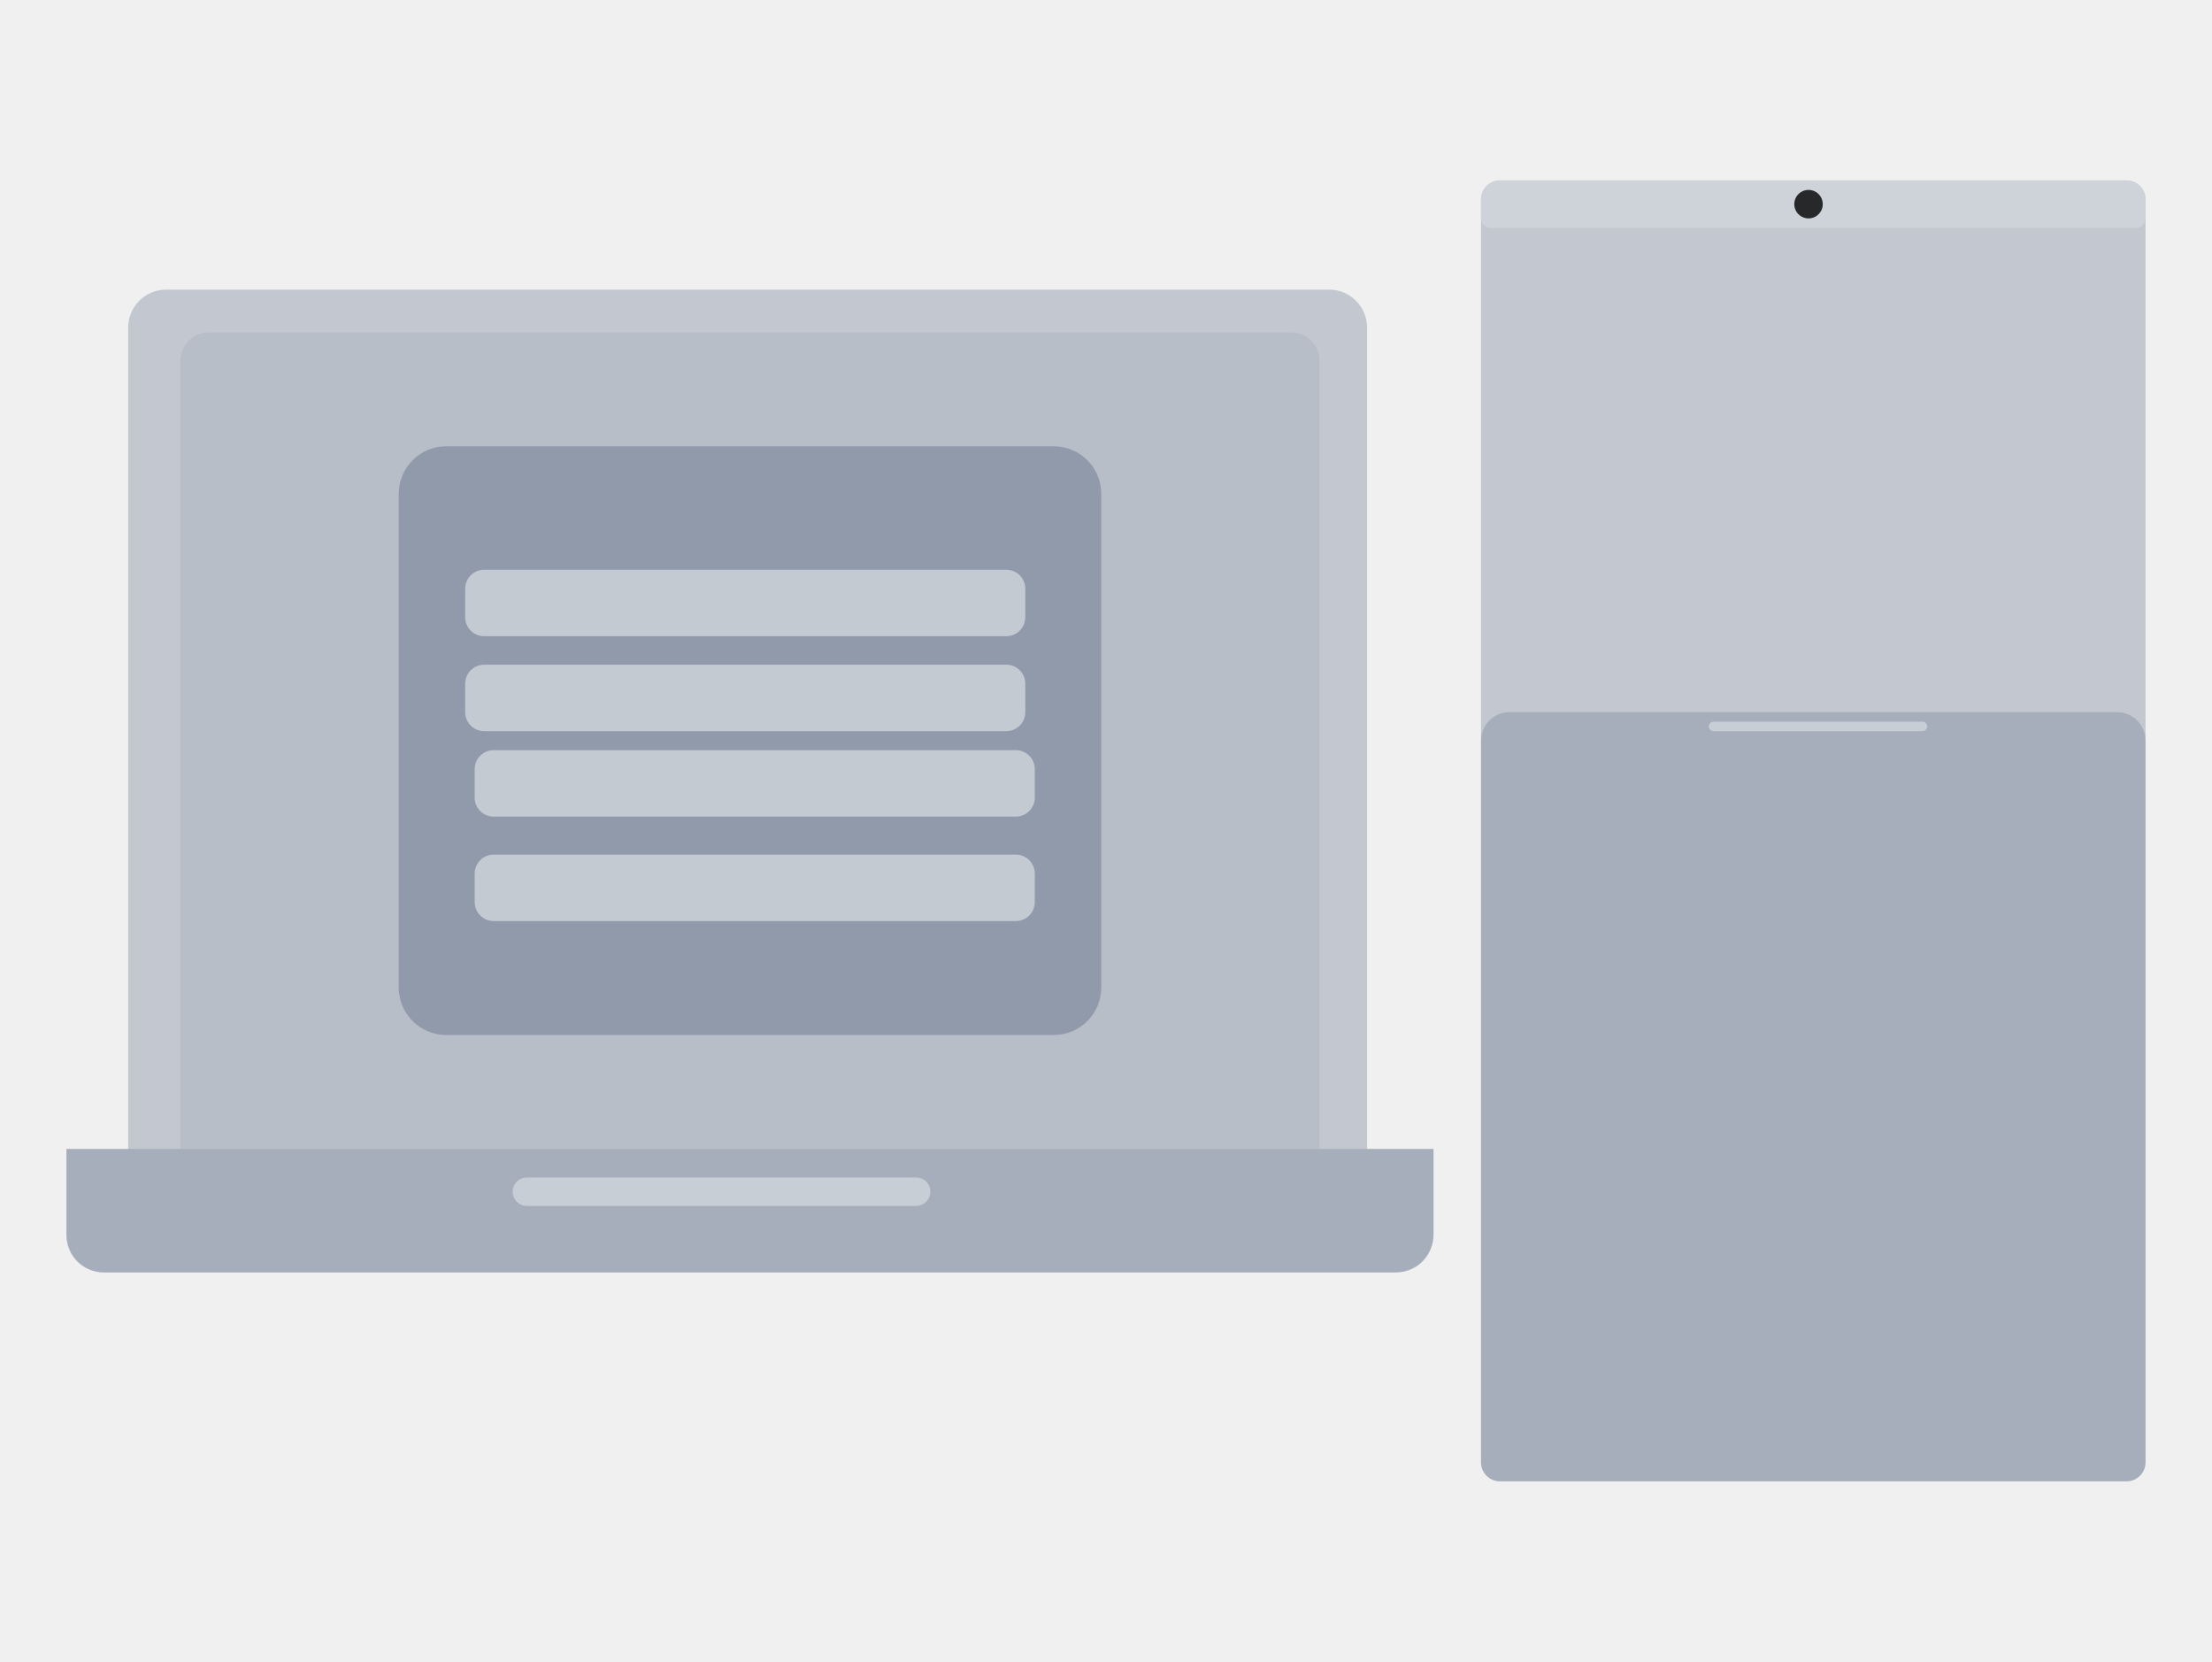
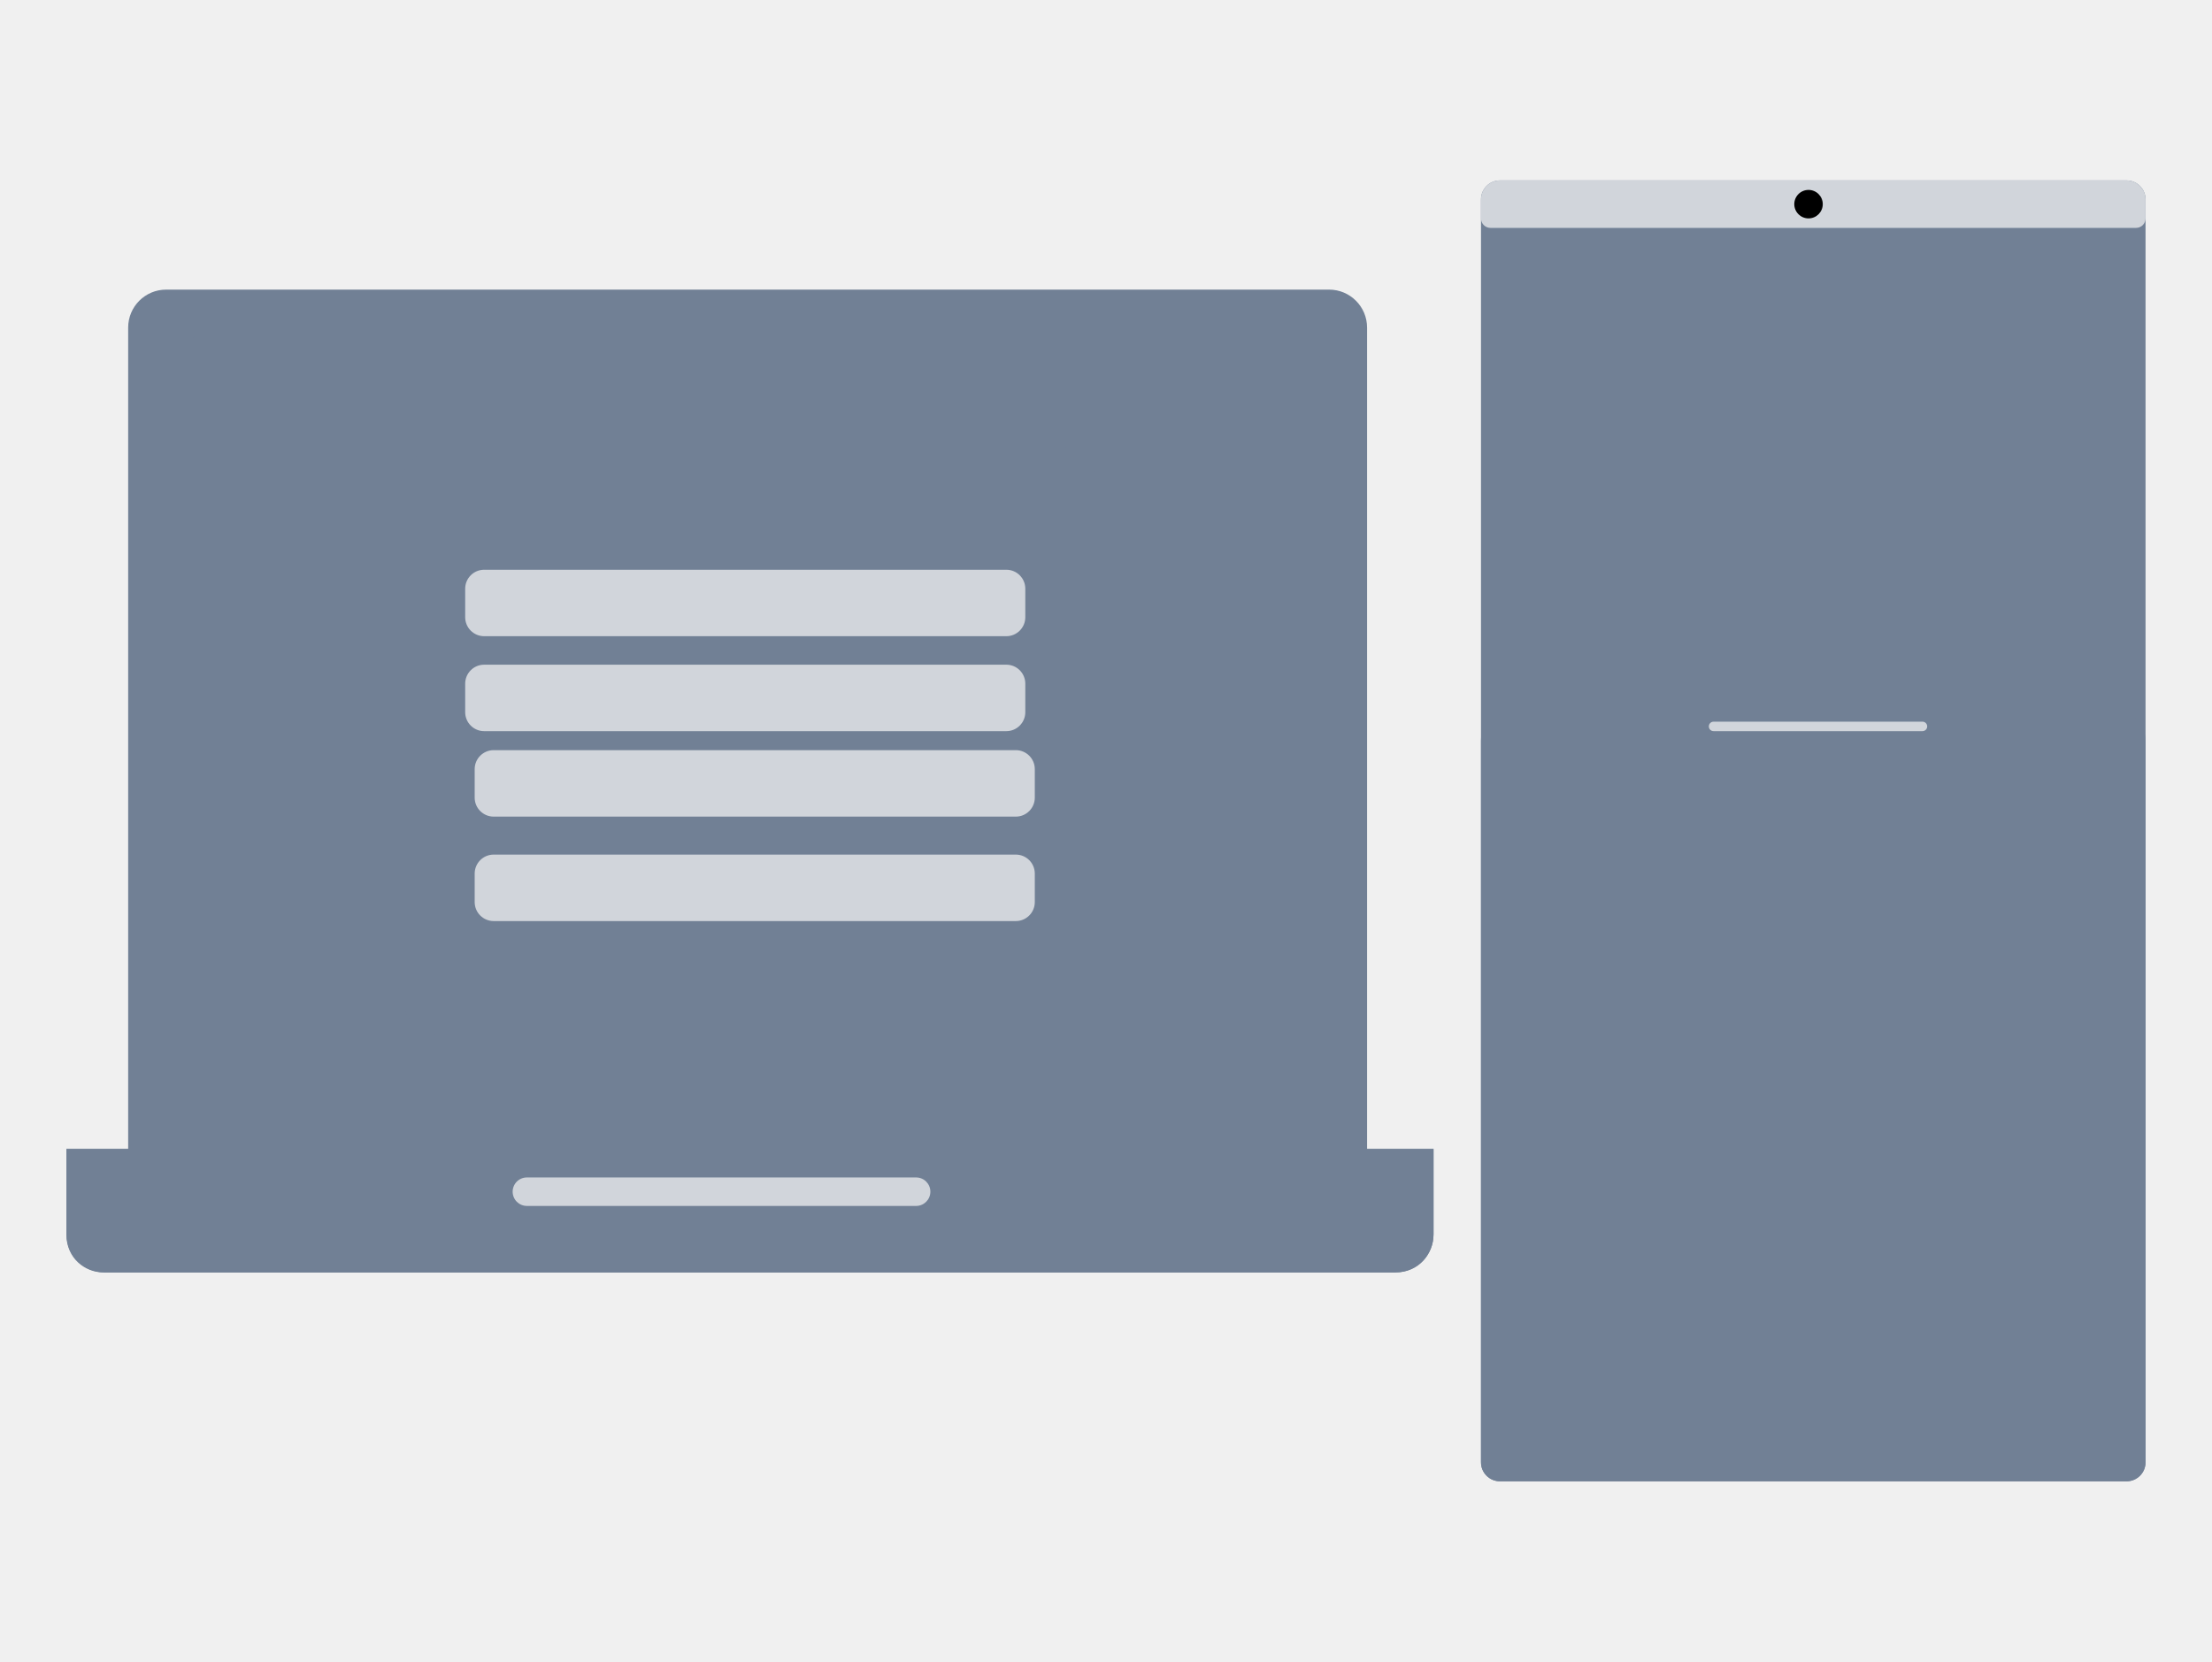
<svg xmlns="http://www.w3.org/2000/svg" width="233" height="175" viewBox="0 0 233 175" fill="none">
  <g clip-path="url(#clip0_2559_180)">
-     <path d="M13.5 34.5C13.5 32.291 15.291 30.5 17.5 30.5H140C142.209 30.5 144 32.291 144 34.5V79V106.5V121H151V130C151 132 149.5 134 147 134H10.886C8.943 134 7 132.5 7 130.042V121H13.5V34.5Z" fill="#718095" fill-opacity="0.35" />
-     <path d="M7 121H151V130C151 132.209 149.209 134 147 134H11C8.791 134 7 132.209 7 130V121Z" fill="#718095" fill-opacity="0.35" />
-     <rect x="156" y="19" width="70" height="137" rx="2" fill="#718095" fill-opacity="0.35" />
-     <path d="M156 78C156 76.343 157.343 75 159 75H223C224.657 75 226 76.343 226 78V154C226 155.105 225.105 156 224 156H158C156.895 156 156 155.105 156 154V78Z" fill="#718095" fill-opacity="0.35" />
-     <path d="M19 38C19 36.343 20.343 35 22 35H136C137.657 35 139 36.343 139 38V121H19V38Z" fill="#718095" fill-opacity="0.13" />
-     <rect x="180" y="76" width="23" height="1" rx="0.5" fill="#D1D5DB" fill-opacity="0.81" />
-     <rect x="54" y="124" width="44" height="3" rx="1.5" fill="#D1D5DB" fill-opacity="0.81" />
-     <path d="M42 52C42 49.239 44.239 47 47 47H111C113.761 47 116 49.239 116 52V104C116 106.761 113.761 109 111 109H47C44.239 109 42 106.761 42 104V52Z" fill="#718095" fill-opacity="0.56" />
-     <rect x="49" y="60" width="59" height="7" rx="2" fill="#D1D5DB" fill-opacity="0.81" />
-     <rect x="49" y="70" width="59" height="7" rx="2" fill="#D1D5DB" fill-opacity="0.81" />
-     <rect x="50" y="79" width="59" height="7" rx="2" fill="#D1D5DB" fill-opacity="0.81" />
-     <rect x="50" y="90" width="59" height="7" rx="2" fill="#D1D5DB" fill-opacity="0.81" />
-     <path d="M156 21C156 19.895 156.895 19 158 19H224C225.105 19 226 19.895 226 21V23C226 23.552 225.552 24 225 24H157C156.448 24 156 23.552 156 23V21Z" fill="#D1D5DB" fill-opacity="0.81" />
-     <rect x="189" y="20" width="3" height="3" rx="1.5" fill="black" fill-opacity="0.81" />
+     <path d="M13.5 34.5C13.5 32.291 15.291 30.5 17.5 30.5H140C142.209 30.5 144 32.291 144 34.5V79V106.5V121H151V130C151 132 149.5 134 147 134H10.886C8.943 134 7 132.5 7 130.042V121H13.5V34.5Z" fill="#718095" fillOpacity="0.35" />
+     <path d="M7 121H151V130C151 132.209 149.209 134 147 134H11C8.791 134 7 132.209 7 130V121Z" fill="#718095" fillOpacity="0.35" />
+     <rect x="156" y="19" width="70" height="137" rx="2" fill="#718095" fillOpacity="0.35" />
+     <path d="M156 78C156 76.343 157.343 75 159 75H223C224.657 75 226 76.343 226 78V154C226 155.105 225.105 156 224 156H158C156.895 156 156 155.105 156 154V78Z" fill="#718095" fillOpacity="0.35" />
+     <path d="M19 38C19 36.343 20.343 35 22 35H136C137.657 35 139 36.343 139 38V121H19V38Z" fill="#718095" fillOpacity="0.13" />
+     <rect x="180" y="76" width="23" height="1" rx="0.5" fill="#D1D5DB" fillOpacity="0.81" />
+     <rect x="54" y="124" width="44" height="3" rx="1.5" fill="#D1D5DB" fillOpacity="0.81" />
+     <path d="M42 52C42 49.239 44.239 47 47 47H111C113.761 47 116 49.239 116 52V104C116 106.761 113.761 109 111 109H47C44.239 109 42 106.761 42 104V52Z" fill="#718095" fillOpacity="0.56" />
+     <rect x="49" y="60" width="59" height="7" rx="2" fill="#D1D5DB" fillOpacity="0.81" />
+     <rect x="49" y="70" width="59" height="7" rx="2" fill="#D1D5DB" fillOpacity="0.81" />
+     <rect x="50" y="79" width="59" height="7" rx="2" fill="#D1D5DB" fillOpacity="0.81" />
+     <rect x="50" y="90" width="59" height="7" rx="2" fill="#D1D5DB" fillOpacity="0.81" />
+     <path d="M156 21C156 19.895 156.895 19 158 19H224C225.105 19 226 19.895 226 21V23C226 23.552 225.552 24 225 24H157C156.448 24 156 23.552 156 23V21Z" fill="#D1D5DB" fillOpacity="0.81" />
+     <rect x="189" y="20" width="3" height="3" rx="1.5" fill="black" fillOpacity="0.81" />
  </g>
  <defs>
    <clipPath id="clip0_2559_180">
      <rect width="233" height="175" fill="white" />
    </clipPath>
  </defs>
</svg>
